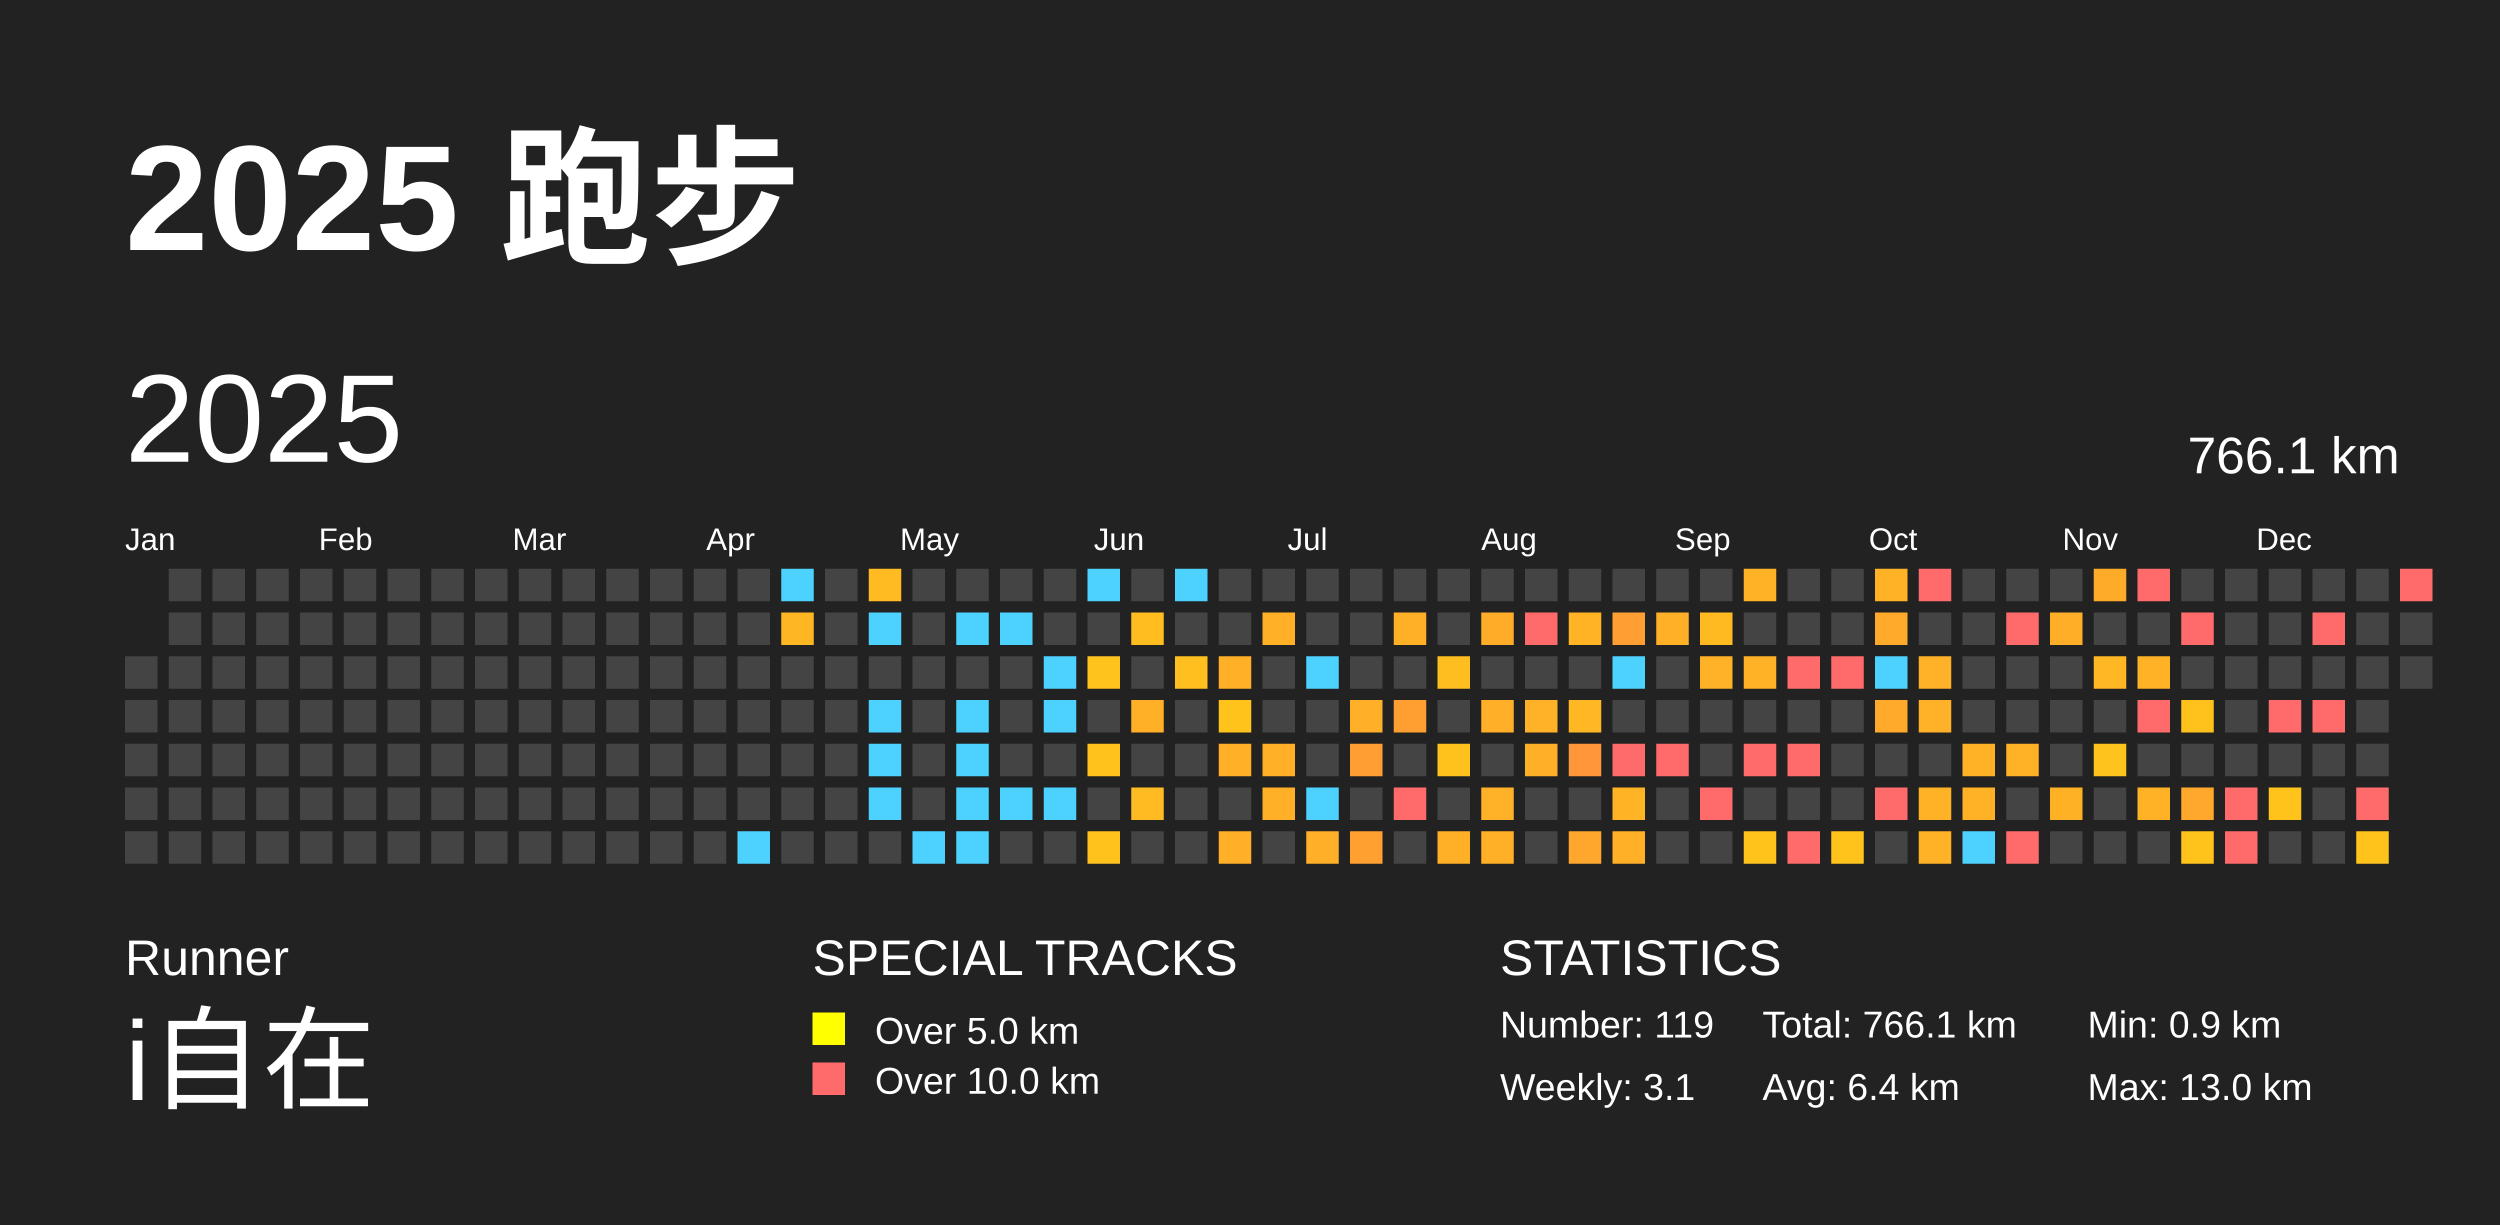
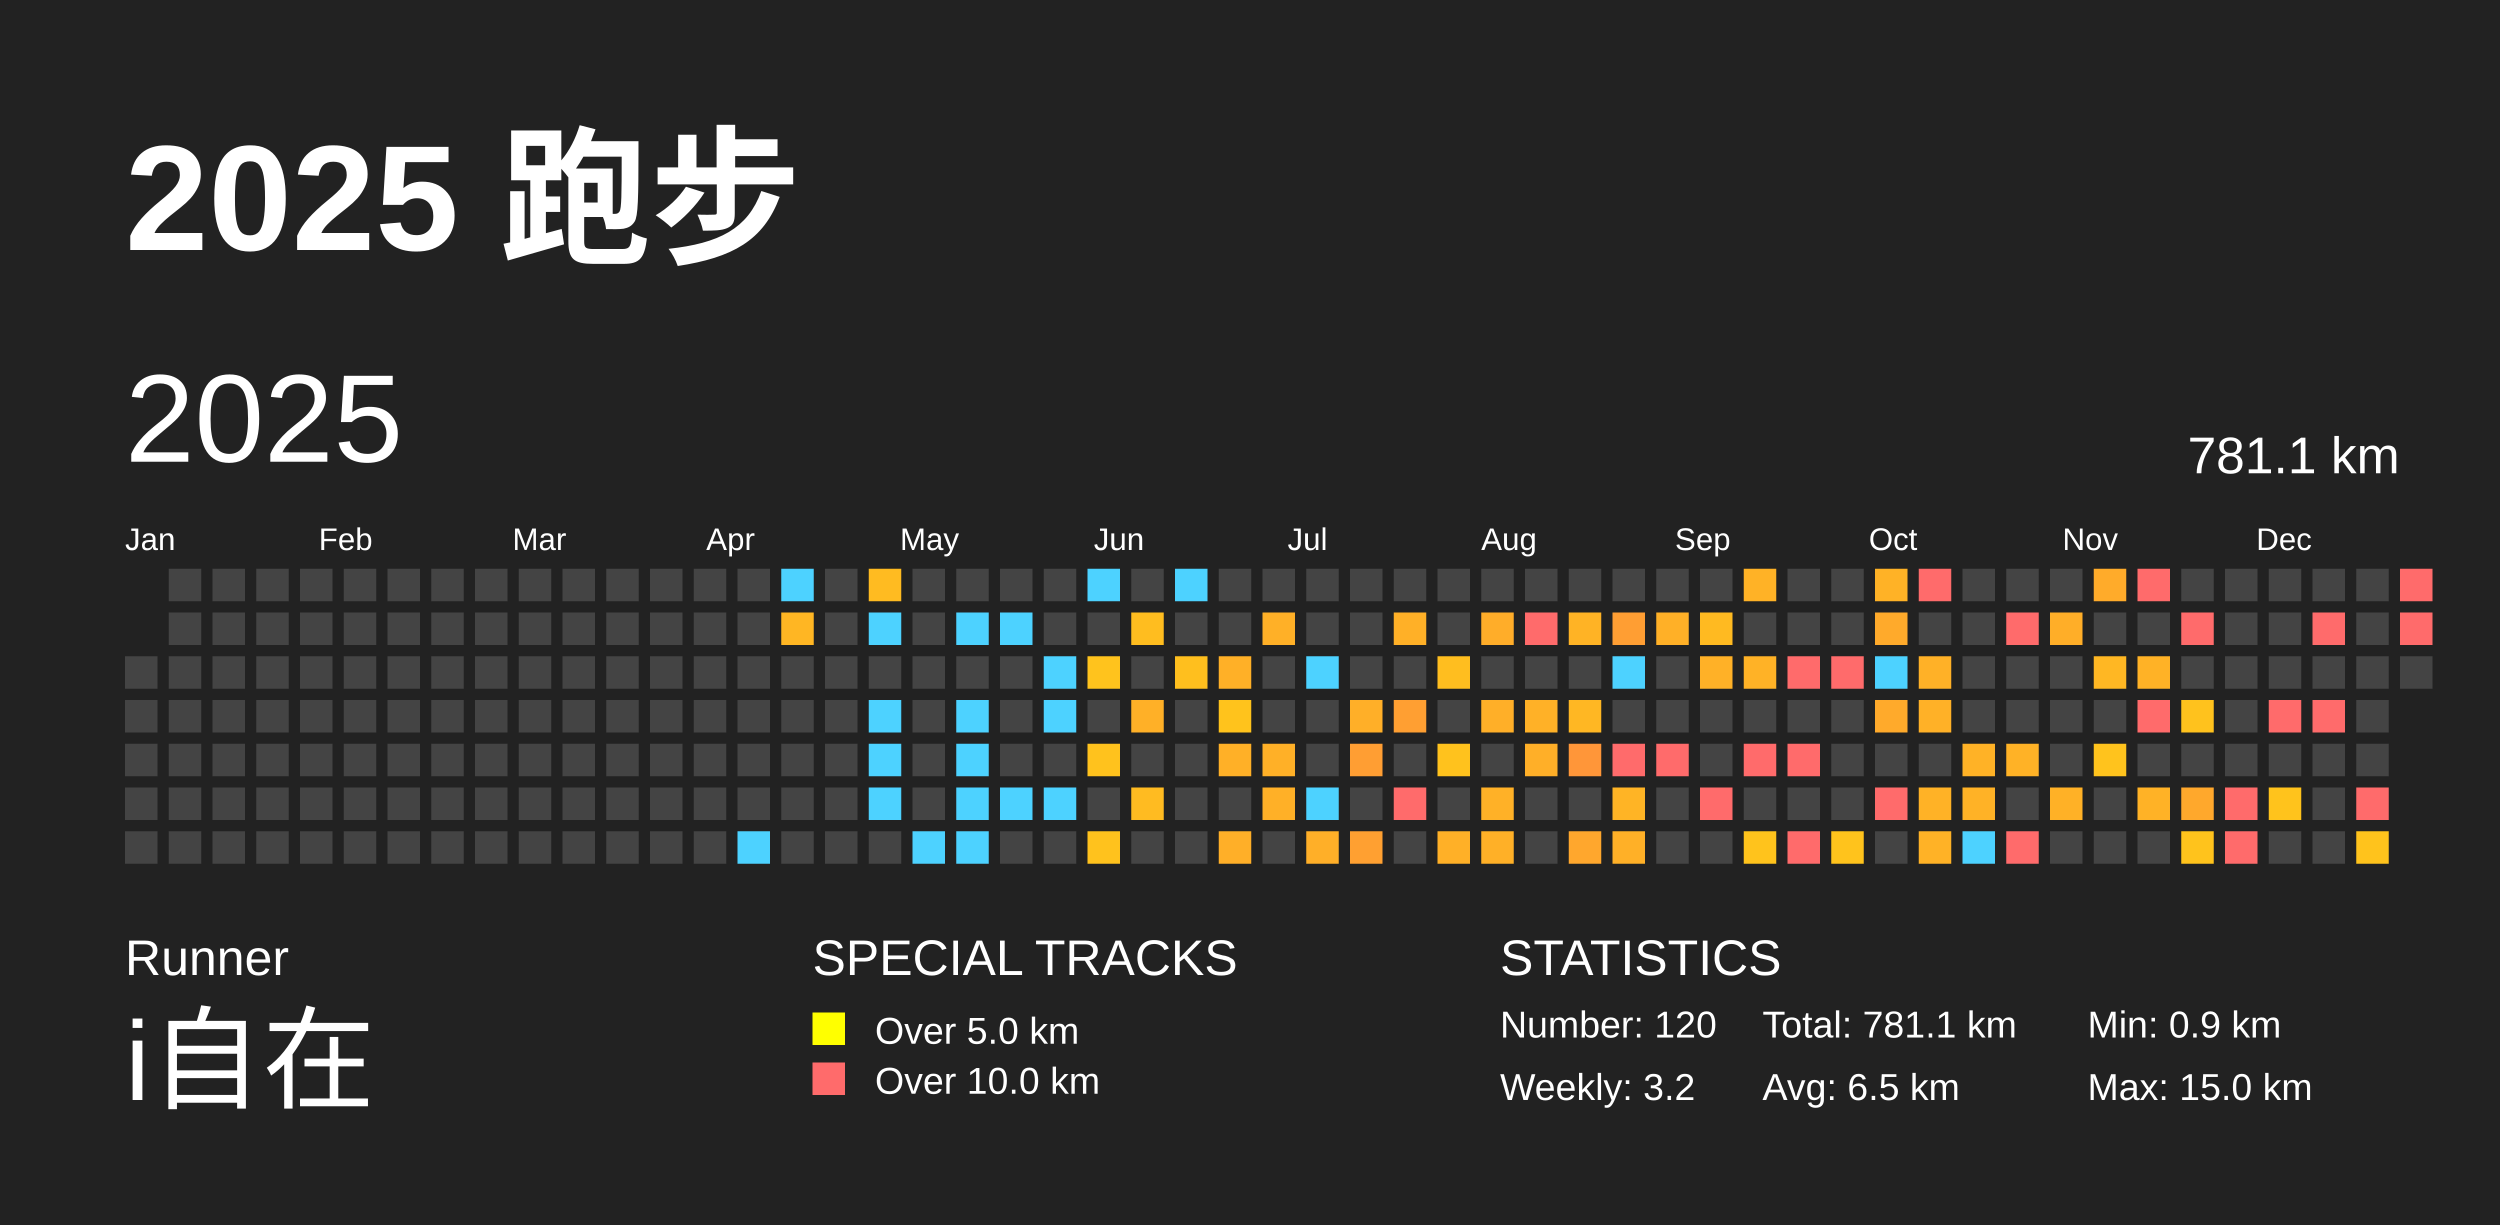
<svg xmlns="http://www.w3.org/2000/svg" baseProfile="full" height="98mm" version="1.1" viewBox="0,0,200,98" width="200mm">
  <defs />
  <rect fill="#222222" height="98" width="200" x="0" y="0" />
  <text fill="#FFFFFF" style="font-size:12px; font-family:Arial; font-weight:bold;" x="10" y="20">2025 跑步</text>
  <text fill="#FFFFFF" style="font-size:4px; font-family:Arial" x="10" y="78">Runner</text>
  <text fill="#FFFFFF" style="font-size:9px; font-family:Arial" x="10" y="88">i自在</text>
  <text fill="#FFFFFF" style="font-size:4px; font-family:Arial" x="65" y="78">SPECIAL TRACKS</text>
  <rect fill="#FFFF00" height="2.6" width="2.6" x="65" y="81" />
  <text fill="#FFFFFF" style="font-size:3px; font-family:Arial" x="70" y="83.5">Over 5.0 km</text>
  <rect fill="#FF6B6B" height="2.6" width="2.6" x="65" y="85" />
  <text fill="#FFFFFF" style="font-size:3px; font-family:Arial" x="70" y="87.5">Over 10.0 km</text>
  <text fill="#FFFFFF" style="font-size:4px; font-family:Arial" x="120" y="78">STATISTICS</text>
-   <text fill="#FFFFFF" style="font-size:3px; font-family:Arial" x="120" y="83">Number: 119</text>
-   <text fill="#FFFFFF" style="font-size:3px; font-family:Arial" x="120" y="88">Weekly: 3.1</text>
-   <text fill="#FFFFFF" style="font-size:3px; font-family:Arial" x="141" y="83">Total: 766.1 km</text>
-   <text fill="#FFFFFF" style="font-size:3px; font-family:Arial" x="141" y="88">Avg: 6.4 km</text>
+   <text fill="#FFFFFF" style="font-size:3px; font-family:Arial" x="120" y="83">Number: 120</text>
+   <text fill="#FFFFFF" style="font-size:3px; font-family:Arial" x="120" y="88">Weekly: 3.2</text>
+   <text fill="#FFFFFF" style="font-size:3px; font-family:Arial" x="141" y="83">Total: 781.1 km</text>
+   <text fill="#FFFFFF" style="font-size:3px; font-family:Arial" x="141" y="88">Avg: 6.5 km</text>
  <text fill="#FFFFFF" style="font-size:3px; font-family:Arial" x="167" y="83">Min: 0.9 km</text>
-   <text fill="#FFFFFF" style="font-size:3px; font-family:Arial" x="167" y="88">Max: 13.0 km</text>
+   <text fill="#FFFFFF" style="font-size:3px; font-family:Arial" x="167" y="88">Max: 15.0 km</text>
  <text dominant-baseline="hanging" fill="#FFFFFF" style="font-size:10.0px; font-family:Arial;" x="10" y="30">2025</text>
-   <text dominant-baseline="hanging" fill="#FFFFFF" style="font-size:4.125px; font-family:Arial;" x="175" y="35">766.1 km</text>
+   <text dominant-baseline="hanging" fill="#FFFFFF" style="font-size:4.125px; font-family:Arial;" x="175" y="35">781.1 km</text>
  <text fill="#FFFFFF" style="font-size:2.5px; font-family:Arial" x="10.0" y="44">Jan</text>
  <text fill="#FFFFFF" style="font-size:2.5px; font-family:Arial" x="25.5" y="44">Feb</text>
  <text fill="#FFFFFF" style="font-size:2.5px; font-family:Arial" x="41.0" y="44">Mar</text>
  <text fill="#FFFFFF" style="font-size:2.5px; font-family:Arial" x="56.5" y="44">Apr</text>
  <text fill="#FFFFFF" style="font-size:2.5px; font-family:Arial" x="72.0" y="44">May</text>
  <text fill="#FFFFFF" style="font-size:2.5px; font-family:Arial" x="87.5" y="44">Jun</text>
  <text fill="#FFFFFF" style="font-size:2.5px; font-family:Arial" x="103.0" y="44">Jul</text>
  <text fill="#FFFFFF" style="font-size:2.5px; font-family:Arial" x="118.5" y="44">Aug</text>
  <text fill="#FFFFFF" style="font-size:2.5px; font-family:Arial" x="134.0" y="44">Sep</text>
  <text fill="#FFFFFF" style="font-size:2.5px; font-family:Arial" x="149.5" y="44">Oct</text>
  <text fill="#FFFFFF" style="font-size:2.5px; font-family:Arial" x="165.0" y="44">Nov</text>
  <text fill="#FFFFFF" style="font-size:2.5px; font-family:Arial" x="180.5" y="44">Dec</text>
  <rect fill="#444444" height="2.6" width="2.6" x="10.0" y="52.5" />
  <rect fill="#444444" height="2.6" width="2.6" x="10.0" y="56.0" />
  <rect fill="#444444" height="2.6" width="2.6" x="10.0" y="59.5" />
  <rect fill="#444444" height="2.6" width="2.6" x="10.0" y="63.0" />
  <rect fill="#444444" height="2.6" width="2.6" x="10.0" y="66.5" />
  <rect fill="#444444" height="2.6" width="2.6" x="13.5" y="45.5" />
  <rect fill="#444444" height="2.6" width="2.6" x="13.5" y="49.0" />
  <rect fill="#444444" height="2.6" width="2.6" x="13.5" y="52.5" />
  <rect fill="#444444" height="2.6" width="2.6" x="13.5" y="56.0" />
  <rect fill="#444444" height="2.6" width="2.6" x="13.5" y="59.5" />
  <rect fill="#444444" height="2.6" width="2.6" x="13.5" y="63.0" />
  <rect fill="#444444" height="2.6" width="2.6" x="13.5" y="66.5" />
  <rect fill="#444444" height="2.6" width="2.6" x="17.0" y="45.5" />
  <rect fill="#444444" height="2.6" width="2.6" x="17.0" y="49.0" />
  <rect fill="#444444" height="2.6" width="2.6" x="17.0" y="52.5" />
  <rect fill="#444444" height="2.6" width="2.6" x="17.0" y="56.0" />
  <rect fill="#444444" height="2.6" width="2.6" x="17.0" y="59.5" />
  <rect fill="#444444" height="2.6" width="2.6" x="17.0" y="63.0" />
  <rect fill="#444444" height="2.6" width="2.6" x="17.0" y="66.5" />
  <rect fill="#444444" height="2.6" width="2.6" x="20.5" y="45.5" />
  <rect fill="#444444" height="2.6" width="2.6" x="20.5" y="49.0" />
  <rect fill="#444444" height="2.6" width="2.6" x="20.5" y="52.5" />
  <rect fill="#444444" height="2.6" width="2.6" x="20.5" y="56.0" />
  <rect fill="#444444" height="2.6" width="2.6" x="20.5" y="59.5" />
  <rect fill="#444444" height="2.6" width="2.6" x="20.5" y="63.0" />
  <rect fill="#444444" height="2.6" width="2.6" x="20.5" y="66.5" />
  <rect fill="#444444" height="2.6" width="2.6" x="24.0" y="45.5" />
  <rect fill="#444444" height="2.6" width="2.6" x="24.0" y="49.0" />
  <rect fill="#444444" height="2.6" width="2.6" x="24.0" y="52.5" />
  <rect fill="#444444" height="2.6" width="2.6" x="24.0" y="56.0" />
  <rect fill="#444444" height="2.6" width="2.6" x="24.0" y="59.5" />
  <rect fill="#444444" height="2.6" width="2.6" x="24.0" y="63.0" />
  <rect fill="#444444" height="2.6" width="2.6" x="24.0" y="66.5" />
  <rect fill="#444444" height="2.6" width="2.6" x="27.5" y="45.5" />
  <rect fill="#444444" height="2.6" width="2.6" x="27.5" y="49.0" />
  <rect fill="#444444" height="2.6" width="2.6" x="27.5" y="52.5" />
  <rect fill="#444444" height="2.6" width="2.6" x="27.5" y="56.0" />
  <rect fill="#444444" height="2.6" width="2.6" x="27.5" y="59.5" />
  <rect fill="#444444" height="2.6" width="2.6" x="27.5" y="63.0" />
  <rect fill="#444444" height="2.6" width="2.6" x="27.5" y="66.5" />
  <rect fill="#444444" height="2.6" width="2.6" x="31.0" y="45.5" />
  <rect fill="#444444" height="2.6" width="2.6" x="31.0" y="49.0" />
  <rect fill="#444444" height="2.6" width="2.6" x="31.0" y="52.5" />
  <rect fill="#444444" height="2.6" width="2.6" x="31.0" y="56.0" />
  <rect fill="#444444" height="2.6" width="2.6" x="31.0" y="59.5" />
  <rect fill="#444444" height="2.6" width="2.6" x="31.0" y="63.0" />
  <rect fill="#444444" height="2.6" width="2.6" x="31.0" y="66.5" />
  <rect fill="#444444" height="2.6" width="2.6" x="34.5" y="45.5" />
  <rect fill="#444444" height="2.6" width="2.6" x="34.5" y="49.0" />
  <rect fill="#444444" height="2.6" width="2.6" x="34.5" y="52.5" />
  <rect fill="#444444" height="2.6" width="2.6" x="34.5" y="56.0" />
  <rect fill="#444444" height="2.6" width="2.6" x="34.5" y="59.5" />
  <rect fill="#444444" height="2.6" width="2.6" x="34.5" y="63.0" />
  <rect fill="#444444" height="2.6" width="2.6" x="34.5" y="66.5" />
  <rect fill="#444444" height="2.6" width="2.6" x="38.0" y="45.5" />
  <rect fill="#444444" height="2.6" width="2.6" x="38.0" y="49.0" />
  <rect fill="#444444" height="2.6" width="2.6" x="38.0" y="52.5" />
  <rect fill="#444444" height="2.6" width="2.6" x="38.0" y="56.0" />
  <rect fill="#444444" height="2.6" width="2.6" x="38.0" y="59.5" />
  <rect fill="#444444" height="2.6" width="2.6" x="38.0" y="63.0" />
  <rect fill="#444444" height="2.6" width="2.6" x="38.0" y="66.5" />
  <rect fill="#444444" height="2.6" width="2.6" x="41.5" y="45.5" />
  <rect fill="#444444" height="2.6" width="2.6" x="41.5" y="49.0" />
  <rect fill="#444444" height="2.6" width="2.6" x="41.5" y="52.5" />
  <rect fill="#444444" height="2.6" width="2.6" x="41.5" y="56.0" />
  <rect fill="#444444" height="2.6" width="2.6" x="41.5" y="59.5" />
  <rect fill="#444444" height="2.6" width="2.6" x="41.5" y="63.0" />
  <rect fill="#444444" height="2.6" width="2.6" x="41.5" y="66.5" />
  <rect fill="#444444" height="2.6" width="2.6" x="45.0" y="45.5" />
  <rect fill="#444444" height="2.6" width="2.6" x="45.0" y="49.0" />
  <rect fill="#444444" height="2.6" width="2.6" x="45.0" y="52.5" />
  <rect fill="#444444" height="2.6" width="2.6" x="45.0" y="56.0" />
  <rect fill="#444444" height="2.6" width="2.6" x="45.0" y="59.5" />
  <rect fill="#444444" height="2.6" width="2.6" x="45.0" y="63.0" />
  <rect fill="#444444" height="2.6" width="2.6" x="45.0" y="66.5" />
  <rect fill="#444444" height="2.6" width="2.6" x="48.5" y="45.5" />
  <rect fill="#444444" height="2.6" width="2.6" x="48.5" y="49.0" />
  <rect fill="#444444" height="2.6" width="2.6" x="48.5" y="52.5" />
  <rect fill="#444444" height="2.6" width="2.6" x="48.5" y="56.0" />
  <rect fill="#444444" height="2.6" width="2.6" x="48.5" y="59.5" />
  <rect fill="#444444" height="2.6" width="2.6" x="48.5" y="63.0" />
  <rect fill="#444444" height="2.6" width="2.6" x="48.5" y="66.5" />
  <rect fill="#444444" height="2.6" width="2.6" x="52.0" y="45.5" />
  <rect fill="#444444" height="2.6" width="2.6" x="52.0" y="49.0" />
  <rect fill="#444444" height="2.6" width="2.6" x="52.0" y="52.5" />
  <rect fill="#444444" height="2.6" width="2.6" x="52.0" y="56.0" />
  <rect fill="#444444" height="2.6" width="2.6" x="52.0" y="59.5" />
  <rect fill="#444444" height="2.6" width="2.6" x="52.0" y="63.0" />
  <rect fill="#444444" height="2.6" width="2.6" x="52.0" y="66.5" />
  <rect fill="#444444" height="2.6" width="2.6" x="55.5" y="45.5" />
  <rect fill="#444444" height="2.6" width="2.6" x="55.5" y="49.0" />
  <rect fill="#444444" height="2.6" width="2.6" x="55.5" y="52.5" />
  <rect fill="#444444" height="2.6" width="2.6" x="55.5" y="56.0" />
  <rect fill="#444444" height="2.6" width="2.6" x="55.5" y="59.5" />
  <rect fill="#444444" height="2.6" width="2.6" x="55.5" y="63.0" />
  <rect fill="#444444" height="2.6" width="2.6" x="55.5" y="66.5" />
  <rect fill="#444444" height="2.6" width="2.6" x="59.0" y="45.5" />
  <rect fill="#444444" height="2.6" width="2.6" x="59.0" y="49.0" />
  <rect fill="#444444" height="2.6" width="2.6" x="59.0" y="52.5" />
  <rect fill="#444444" height="2.6" width="2.6" x="59.0" y="56.0" />
  <rect fill="#444444" height="2.6" width="2.6" x="59.0" y="59.5" />
  <rect fill="#444444" height="2.6" width="2.6" x="59.0" y="63.0" />
  <rect fill="#4dd2ff" height="2.6" width="2.6" x="59.0" y="66.5" />
  <rect fill="#4dd2ff" height="2.6" width="2.6" x="62.5" y="45.5" />
  <rect fill="#ffb623" height="2.6" width="2.6" x="62.5" y="49.0" />
  <rect fill="#444444" height="2.6" width="2.6" x="62.5" y="52.5" />
  <rect fill="#444444" height="2.6" width="2.6" x="62.5" y="56.0" />
  <rect fill="#444444" height="2.6" width="2.6" x="62.5" y="59.5" />
  <rect fill="#444444" height="2.6" width="2.6" x="62.5" y="63.0" />
  <rect fill="#444444" height="2.6" width="2.6" x="62.5" y="66.5" />
  <rect fill="#444444" height="2.6" width="2.6" x="66.0" y="45.5" />
  <rect fill="#444444" height="2.6" width="2.6" x="66.0" y="49.0" />
  <rect fill="#444444" height="2.6" width="2.6" x="66.0" y="52.5" />
  <rect fill="#444444" height="2.6" width="2.6" x="66.0" y="56.0" />
  <rect fill="#444444" height="2.6" width="2.6" x="66.0" y="59.5" />
  <rect fill="#444444" height="2.6" width="2.6" x="66.0" y="63.0" />
  <rect fill="#444444" height="2.6" width="2.6" x="66.0" y="66.5" />
  <rect fill="#ffbb21" height="2.6" width="2.6" x="69.5" y="45.5" />
  <rect fill="#4dd2ff" height="2.6" width="2.6" x="69.5" y="49.0" />
  <rect fill="#444444" height="2.6" width="2.6" x="69.5" y="52.5" />
  <rect fill="#4dd2ff" height="2.6" width="2.6" x="69.5" y="56.0" />
  <rect fill="#4dd2ff" height="2.6" width="2.6" x="69.5" y="59.5" />
  <rect fill="#4dd2ff" height="2.6" width="2.6" x="69.5" y="63.0" />
  <rect fill="#444444" height="2.6" width="2.6" x="69.5" y="66.5" />
  <rect fill="#444444" height="2.6" width="2.6" x="73.0" y="45.5" />
  <rect fill="#444444" height="2.6" width="2.6" x="73.0" y="49.0" />
  <rect fill="#444444" height="2.6" width="2.6" x="73.0" y="52.5" />
  <rect fill="#444444" height="2.6" width="2.6" x="73.0" y="56.0" />
  <rect fill="#444444" height="2.6" width="2.6" x="73.0" y="59.5" />
  <rect fill="#444444" height="2.6" width="2.6" x="73.0" y="63.0" />
  <rect fill="#4dd2ff" height="2.6" width="2.6" x="73.0" y="66.5" />
  <rect fill="#444444" height="2.6" width="2.6" x="76.5" y="45.5" />
  <rect fill="#4dd2ff" height="2.6" width="2.6" x="76.5" y="49.0" />
  <rect fill="#444444" height="2.6" width="2.6" x="76.5" y="52.5" />
  <rect fill="#4dd2ff" height="2.6" width="2.6" x="76.5" y="56.0" />
  <rect fill="#4dd2ff" height="2.6" width="2.6" x="76.5" y="59.5" />
  <rect fill="#4dd2ff" height="2.6" width="2.6" x="76.5" y="63.0" />
  <rect fill="#4dd2ff" height="2.6" width="2.6" x="76.5" y="66.5" />
  <rect fill="#444444" height="2.6" width="2.6" x="80.0" y="45.5" />
  <rect fill="#4dd2ff" height="2.6" width="2.6" x="80.0" y="49.0" />
  <rect fill="#444444" height="2.6" width="2.6" x="80.0" y="52.5" />
  <rect fill="#444444" height="2.6" width="2.6" x="80.0" y="56.0" />
  <rect fill="#444444" height="2.6" width="2.6" x="80.0" y="59.5" />
  <rect fill="#4dd2ff" height="2.6" width="2.6" x="80.0" y="63.0" />
  <rect fill="#444444" height="2.6" width="2.6" x="80.0" y="66.5" />
  <rect fill="#444444" height="2.6" width="2.6" x="83.5" y="45.5" />
  <rect fill="#444444" height="2.6" width="2.6" x="83.5" y="49.0" />
  <rect fill="#4dd2ff" height="2.6" width="2.6" x="83.5" y="52.5" />
  <rect fill="#4dd2ff" height="2.6" width="2.6" x="83.5" y="56.0" />
  <rect fill="#444444" height="2.6" width="2.6" x="83.5" y="59.5" />
  <rect fill="#4dd2ff" height="2.6" width="2.6" x="83.5" y="63.0" />
  <rect fill="#444444" height="2.6" width="2.6" x="83.5" y="66.5" />
  <rect fill="#4dd2ff" height="2.6" width="2.6" x="87.0" y="45.5" />
  <rect fill="#444444" height="2.6" width="2.6" x="87.0" y="49.0" />
  <rect fill="#ffc31d" height="2.6" width="2.6" x="87.0" y="52.5" />
  <rect fill="#444444" height="2.6" width="2.6" x="87.0" y="56.0" />
  <rect fill="#ffc21d" height="2.6" width="2.6" x="87.0" y="59.5" />
  <rect fill="#444444" height="2.6" width="2.6" x="87.0" y="63.0" />
  <rect fill="#ffc21d" height="2.6" width="2.6" x="87.0" y="66.5" />
  <rect fill="#444444" height="2.6" width="2.6" x="90.5" y="45.5" />
  <rect fill="#ffbd1f" height="2.6" width="2.6" x="90.5" y="49.0" />
  <rect fill="#444444" height="2.6" width="2.6" x="90.5" y="52.5" />
  <rect fill="#ffb027" height="2.6" width="2.6" x="90.5" y="56.0" />
  <rect fill="#444444" height="2.6" width="2.6" x="90.5" y="59.5" />
  <rect fill="#ffbb21" height="2.6" width="2.6" x="90.5" y="63.0" />
  <rect fill="#444444" height="2.6" width="2.6" x="90.5" y="66.5" />
  <rect fill="#4dd2ff" height="2.6" width="2.6" x="94.0" y="45.5" />
  <rect fill="#444444" height="2.6" width="2.6" x="94.0" y="49.0" />
  <rect fill="#ffbf1e" height="2.6" width="2.6" x="94.0" y="52.5" />
  <rect fill="#444444" height="2.6" width="2.6" x="94.0" y="56.0" />
  <rect fill="#444444" height="2.6" width="2.6" x="94.0" y="59.5" />
  <rect fill="#444444" height="2.6" width="2.6" x="94.0" y="63.0" />
  <rect fill="#444444" height="2.6" width="2.6" x="94.0" y="66.5" />
  <rect fill="#444444" height="2.6" width="2.6" x="97.5" y="45.5" />
  <rect fill="#444444" height="2.6" width="2.6" x="97.5" y="49.0" />
  <rect fill="#ffb027" height="2.6" width="2.6" x="97.5" y="52.5" />
  <rect fill="#ffc31c" height="2.6" width="2.6" x="97.5" y="56.0" />
  <rect fill="#ffb027" height="2.6" width="2.6" x="97.5" y="59.5" />
  <rect fill="#444444" height="2.6" width="2.6" x="97.5" y="63.0" />
  <rect fill="#ffaf28" height="2.6" width="2.6" x="97.5" y="66.5" />
  <rect fill="#444444" height="2.6" width="2.6" x="101.0" y="45.5" />
  <rect fill="#ffb027" height="2.6" width="2.6" x="101.0" y="49.0" />
  <rect fill="#444444" height="2.6" width="2.6" x="101.0" y="52.5" />
  <rect fill="#444444" height="2.6" width="2.6" x="101.0" y="56.0" />
  <rect fill="#ffb027" height="2.6" width="2.6" x="101.0" y="59.5" />
  <rect fill="#ffb027" height="2.6" width="2.6" x="101.0" y="63.0" />
  <rect fill="#444444" height="2.6" width="2.6" x="101.0" y="66.5" />
  <rect fill="#444444" height="2.6" width="2.6" x="104.5" y="45.5" />
  <rect fill="#444444" height="2.6" width="2.6" x="104.5" y="49.0" />
  <rect fill="#4dd2ff" height="2.6" width="2.6" x="104.5" y="52.5" />
  <rect fill="#444444" height="2.6" width="2.6" x="104.5" y="56.0" />
  <rect fill="#444444" height="2.6" width="2.6" x="104.5" y="59.5" />
  <rect fill="#4dd2ff" height="2.6" width="2.6" x="104.5" y="63.0" />
  <rect fill="#ffaf28" height="2.6" width="2.6" x="104.5" y="66.5" />
  <rect fill="#444444" height="2.6" width="2.6" x="108.0" y="45.5" />
  <rect fill="#444444" height="2.6" width="2.6" x="108.0" y="49.0" />
  <rect fill="#444444" height="2.6" width="2.6" x="108.0" y="52.5" />
  <rect fill="#ffaf28" height="2.6" width="2.6" x="108.0" y="56.0" />
  <rect fill="#ff9e33" height="2.6" width="2.6" x="108.0" y="59.5" />
  <rect fill="#444444" height="2.6" width="2.6" x="108.0" y="63.0" />
  <rect fill="#ffa031" height="2.6" width="2.6" x="108.0" y="66.5" />
  <rect fill="#444444" height="2.6" width="2.6" x="111.5" y="45.5" />
  <rect fill="#ffb027" height="2.6" width="2.6" x="111.5" y="49.0" />
  <rect fill="#444444" height="2.6" width="2.6" x="111.5" y="52.5" />
  <rect fill="#ff9f32" height="2.6" width="2.6" x="111.5" y="56.0" />
  <rect fill="#444444" height="2.6" width="2.6" x="111.5" y="59.5" />
  <rect fill="#FF6B6B" height="2.6" width="2.6" x="111.5" y="63.0" />
  <rect fill="#444444" height="2.6" width="2.6" x="111.5" y="66.5" />
  <rect fill="#444444" height="2.6" width="2.6" x="115.0" y="45.5" />
  <rect fill="#444444" height="2.6" width="2.6" x="115.0" y="49.0" />
  <rect fill="#ffbe1f" height="2.6" width="2.6" x="115.0" y="52.5" />
  <rect fill="#444444" height="2.6" width="2.6" x="115.0" y="56.0" />
  <rect fill="#ffc21d" height="2.6" width="2.6" x="115.0" y="59.5" />
  <rect fill="#444444" height="2.6" width="2.6" x="115.0" y="63.0" />
  <rect fill="#ffb027" height="2.6" width="2.6" x="115.0" y="66.5" />
  <rect fill="#444444" height="2.6" width="2.6" x="118.5" y="45.5" />
  <rect fill="#ffad29" height="2.6" width="2.6" x="118.5" y="49.0" />
  <rect fill="#444444" height="2.6" width="2.6" x="118.5" y="52.5" />
  <rect fill="#ffaf28" height="2.6" width="2.6" x="118.5" y="56.0" />
  <rect fill="#444444" height="2.6" width="2.6" x="118.5" y="59.5" />
  <rect fill="#ffb127" height="2.6" width="2.6" x="118.5" y="63.0" />
  <rect fill="#ffb027" height="2.6" width="2.6" x="118.5" y="66.5" />
  <rect fill="#444444" height="2.6" width="2.6" x="122.0" y="45.5" />
  <rect fill="#FF6B6B" height="2.6" width="2.6" x="122.0" y="49.0" />
  <rect fill="#444444" height="2.6" width="2.6" x="122.0" y="52.5" />
  <rect fill="#ffb127" height="2.6" width="2.6" x="122.0" y="56.0" />
  <rect fill="#ffaf28" height="2.6" width="2.6" x="122.0" y="59.5" />
  <rect fill="#444444" height="2.6" width="2.6" x="122.0" y="63.0" />
  <rect fill="#444444" height="2.6" width="2.6" x="122.0" y="66.5" />
  <rect fill="#444444" height="2.6" width="2.6" x="125.5" y="45.5" />
  <rect fill="#ffb325" height="2.6" width="2.6" x="125.5" y="49.0" />
  <rect fill="#444444" height="2.6" width="2.6" x="125.5" y="52.5" />
  <rect fill="#ffb723" height="2.6" width="2.6" x="125.5" y="56.0" />
  <rect fill="#ff9639" height="2.6" width="2.6" x="125.5" y="59.5" />
  <rect fill="#444444" height="2.6" width="2.6" x="125.5" y="63.0" />
  <rect fill="#ffa72d" height="2.6" width="2.6" x="125.5" y="66.5" />
  <rect fill="#444444" height="2.6" width="2.6" x="129.0" y="45.5" />
  <rect fill="#ff9e33" height="2.6" width="2.6" x="129.0" y="49.0" />
  <rect fill="#4dd2ff" height="2.6" width="2.6" x="129.0" y="52.5" />
  <rect fill="#444444" height="2.6" width="2.6" x="129.0" y="56.0" />
  <rect fill="#FF6B6B" height="2.6" width="2.6" x="129.0" y="59.5" />
  <rect fill="#ffb425" height="2.6" width="2.6" x="129.0" y="63.0" />
  <rect fill="#ffb027" height="2.6" width="2.6" x="129.0" y="66.5" />
  <rect fill="#444444" height="2.6" width="2.6" x="132.5" y="45.5" />
  <rect fill="#ffb027" height="2.6" width="2.6" x="132.5" y="49.0" />
  <rect fill="#444444" height="2.6" width="2.6" x="132.5" y="52.5" />
  <rect fill="#444444" height="2.6" width="2.6" x="132.5" y="56.0" />
  <rect fill="#FF6B6B" height="2.6" width="2.6" x="132.5" y="59.5" />
  <rect fill="#444444" height="2.6" width="2.6" x="132.5" y="63.0" />
  <rect fill="#444444" height="2.6" width="2.6" x="132.5" y="66.5" />
  <rect fill="#444444" height="2.6" width="2.6" x="136.0" y="45.5" />
  <rect fill="#ffba21" height="2.6" width="2.6" x="136.0" y="49.0" />
  <rect fill="#ffb127" height="2.6" width="2.6" x="136.0" y="52.5" />
  <rect fill="#444444" height="2.6" width="2.6" x="136.0" y="56.0" />
  <rect fill="#444444" height="2.6" width="2.6" x="136.0" y="59.5" />
  <rect fill="#FF6B6B" height="2.6" width="2.6" x="136.0" y="63.0" />
  <rect fill="#444444" height="2.6" width="2.6" x="136.0" y="66.5" />
  <rect fill="#ffb226" height="2.6" width="2.6" x="139.5" y="45.5" />
  <rect fill="#444444" height="2.6" width="2.6" x="139.5" y="49.0" />
  <rect fill="#ffb226" height="2.6" width="2.6" x="139.5" y="52.5" />
  <rect fill="#444444" height="2.6" width="2.6" x="139.5" y="56.0" />
  <rect fill="#FF6B6B" height="2.6" width="2.6" x="139.5" y="59.5" />
  <rect fill="#444444" height="2.6" width="2.6" x="139.5" y="63.0" />
  <rect fill="#ffc31c" height="2.6" width="2.6" x="139.5" y="66.5" />
  <rect fill="#444444" height="2.6" width="2.6" x="143.0" y="45.5" />
  <rect fill="#444444" height="2.6" width="2.6" x="143.0" y="49.0" />
  <rect fill="#FF6B6B" height="2.6" width="2.6" x="143.0" y="52.5" />
  <rect fill="#444444" height="2.6" width="2.6" x="143.0" y="56.0" />
  <rect fill="#FF6B6B" height="2.6" width="2.6" x="143.0" y="59.5" />
  <rect fill="#444444" height="2.6" width="2.6" x="143.0" y="63.0" />
  <rect fill="#FF6B6B" height="2.6" width="2.6" x="143.0" y="66.5" />
  <rect fill="#444444" height="2.6" width="2.6" x="146.5" y="45.5" />
  <rect fill="#444444" height="2.6" width="2.6" x="146.5" y="49.0" />
  <rect fill="#FF6B6B" height="2.6" width="2.6" x="146.5" y="52.5" />
  <rect fill="#444444" height="2.6" width="2.6" x="146.5" y="56.0" />
  <rect fill="#444444" height="2.6" width="2.6" x="146.5" y="59.5" />
  <rect fill="#444444" height="2.6" width="2.6" x="146.5" y="63.0" />
  <rect fill="#ffc31c" height="2.6" width="2.6" x="146.5" y="66.5" />
  <rect fill="#ffb226" height="2.6" width="2.6" x="150.0" y="45.5" />
  <rect fill="#ffaa2b" height="2.6" width="2.6" x="150.0" y="49.0" />
  <rect fill="#4dd2ff" height="2.6" width="2.6" x="150.0" y="52.5" />
  <rect fill="#ffaa2b" height="2.6" width="2.6" x="150.0" y="56.0" />
  <rect fill="#444444" height="2.6" width="2.6" x="150.0" y="59.5" />
  <rect fill="#FF6B6B" height="2.6" width="2.6" x="150.0" y="63.0" />
  <rect fill="#444444" height="2.6" width="2.6" x="150.0" y="66.5" />
  <rect fill="#FF6B6B" height="2.6" width="2.6" x="153.5" y="45.5" />
  <rect fill="#444444" height="2.6" width="2.6" x="153.5" y="49.0" />
  <rect fill="#ffb127" height="2.6" width="2.6" x="153.5" y="52.5" />
  <rect fill="#ffb127" height="2.6" width="2.6" x="153.5" y="56.0" />
  <rect fill="#444444" height="2.6" width="2.6" x="153.5" y="59.5" />
  <rect fill="#ffb226" height="2.6" width="2.6" x="153.5" y="63.0" />
  <rect fill="#ffb226" height="2.6" width="2.6" x="153.5" y="66.5" />
  <rect fill="#444444" height="2.6" width="2.6" x="157.0" y="45.5" />
  <rect fill="#444444" height="2.6" width="2.6" x="157.0" y="49.0" />
  <rect fill="#444444" height="2.6" width="2.6" x="157.0" y="52.5" />
  <rect fill="#444444" height="2.6" width="2.6" x="157.0" y="56.0" />
  <rect fill="#ffb226" height="2.6" width="2.6" x="157.0" y="59.5" />
  <rect fill="#ffb226" height="2.6" width="2.6" x="157.0" y="63.0" />
  <rect fill="#4dd2ff" height="2.6" width="2.6" x="157.0" y="66.5" />
  <rect fill="#444444" height="2.6" width="2.6" x="160.5" y="45.5" />
  <rect fill="#FF6B6B" height="2.6" width="2.6" x="160.5" y="49.0" />
  <rect fill="#444444" height="2.6" width="2.6" x="160.5" y="52.5" />
  <rect fill="#444444" height="2.6" width="2.6" x="160.5" y="56.0" />
  <rect fill="#ffb226" height="2.6" width="2.6" x="160.5" y="59.5" />
  <rect fill="#444444" height="2.6" width="2.6" x="160.5" y="63.0" />
  <rect fill="#FF6B6B" height="2.6" width="2.6" x="160.5" y="66.5" />
  <rect fill="#444444" height="2.6" width="2.6" x="164.0" y="45.5" />
  <rect fill="#ffae28" height="2.6" width="2.6" x="164.0" y="49.0" />
  <rect fill="#444444" height="2.6" width="2.6" x="164.0" y="52.5" />
  <rect fill="#444444" height="2.6" width="2.6" x="164.0" y="56.0" />
  <rect fill="#444444" height="2.6" width="2.6" x="164.0" y="59.5" />
  <rect fill="#ffb126" height="2.6" width="2.6" x="164.0" y="63.0" />
  <rect fill="#444444" height="2.6" width="2.6" x="164.0" y="66.5" />
  <rect fill="#ffab2a" height="2.6" width="2.6" x="167.5" y="45.5" />
  <rect fill="#444444" height="2.6" width="2.6" x="167.5" y="49.0" />
  <rect fill="#ffb723" height="2.6" width="2.6" x="167.5" y="52.5" />
  <rect fill="#444444" height="2.6" width="2.6" x="167.5" y="56.0" />
  <rect fill="#ffc31d" height="2.6" width="2.6" x="167.5" y="59.5" />
  <rect fill="#444444" height="2.6" width="2.6" x="167.5" y="63.0" />
  <rect fill="#444444" height="2.6" width="2.6" x="167.5" y="66.5" />
  <rect fill="#FF6B6B" height="2.6" width="2.6" x="171.0" y="45.5" />
  <rect fill="#444444" height="2.6" width="2.6" x="171.0" y="49.0" />
  <rect fill="#ffb226" height="2.6" width="2.6" x="171.0" y="52.5" />
  <rect fill="#FF6B6B" height="2.6" width="2.6" x="171.0" y="56.0" />
  <rect fill="#444444" height="2.6" width="2.6" x="171.0" y="59.5" />
  <rect fill="#ffb226" height="2.6" width="2.6" x="171.0" y="63.0" />
  <rect fill="#444444" height="2.6" width="2.6" x="171.0" y="66.5" />
  <rect fill="#444444" height="2.6" width="2.6" x="174.5" y="45.5" />
  <rect fill="#FF6B6B" height="2.6" width="2.6" x="174.5" y="49.0" />
  <rect fill="#444444" height="2.6" width="2.6" x="174.5" y="52.5" />
  <rect fill="#ffc21d" height="2.6" width="2.6" x="174.5" y="56.0" />
  <rect fill="#444444" height="2.6" width="2.6" x="174.5" y="59.5" />
  <rect fill="#ffa82c" height="2.6" width="2.6" x="174.5" y="63.0" />
  <rect fill="#ffc31c" height="2.6" width="2.6" x="174.5" y="66.5" />
  <rect fill="#444444" height="2.6" width="2.6" x="178.0" y="45.5" />
  <rect fill="#444444" height="2.6" width="2.6" x="178.0" y="49.0" />
  <rect fill="#444444" height="2.6" width="2.6" x="178.0" y="52.5" />
  <rect fill="#444444" height="2.6" width="2.6" x="178.0" y="56.0" />
  <rect fill="#444444" height="2.6" width="2.6" x="178.0" y="59.5" />
  <rect fill="#FF6B6B" height="2.6" width="2.6" x="178.0" y="63.0" />
  <rect fill="#FF6B6B" height="2.6" width="2.6" x="178.0" y="66.5" />
  <rect fill="#444444" height="2.6" width="2.6" x="181.5" y="45.5" />
  <rect fill="#444444" height="2.6" width="2.6" x="181.5" y="49.0" />
  <rect fill="#444444" height="2.6" width="2.6" x="181.5" y="52.5" />
  <rect fill="#FF6B6B" height="2.6" width="2.6" x="181.5" y="56.0" />
  <rect fill="#444444" height="2.6" width="2.6" x="181.5" y="59.5" />
  <rect fill="#ffc31c" height="2.6" width="2.6" x="181.5" y="63.0" />
  <rect fill="#444444" height="2.6" width="2.6" x="181.5" y="66.5" />
  <rect fill="#444444" height="2.6" width="2.6" x="185.0" y="45.5" />
  <rect fill="#FF6B6B" height="2.6" width="2.6" x="185.0" y="49.0" />
  <rect fill="#444444" height="2.6" width="2.6" x="185.0" y="52.5" />
  <rect fill="#FF6B6B" height="2.6" width="2.6" x="185.0" y="56.0" />
  <rect fill="#444444" height="2.6" width="2.6" x="185.0" y="59.5" />
  <rect fill="#444444" height="2.6" width="2.6" x="185.0" y="63.0" />
  <rect fill="#444444" height="2.6" width="2.6" x="185.0" y="66.5" />
  <rect fill="#444444" height="2.6" width="2.6" x="188.5" y="45.5" />
  <rect fill="#444444" height="2.6" width="2.6" x="188.5" y="49.0" />
  <rect fill="#444444" height="2.6" width="2.6" x="188.5" y="52.5" />
  <rect fill="#444444" height="2.6" width="2.6" x="188.5" y="56.0" />
  <rect fill="#444444" height="2.6" width="2.6" x="188.5" y="59.5" />
  <rect fill="#FF6B6B" height="2.6" width="2.6" x="188.5" y="63.0" />
  <rect fill="#ffc31c" height="2.6" width="2.6" x="188.5" y="66.5" />
  <rect fill="#FF6B6B" height="2.6" width="2.6" x="192.0" y="45.5" />
-   <rect fill="#444444" height="2.6" width="2.6" x="192.0" y="49.0" />
+   <rect fill="#FF6B6B" height="2.6" width="2.6" x="192.0" y="49.0" />
  <rect fill="#444444" height="2.6" width="2.6" x="192.0" y="52.5" />
</svg>
